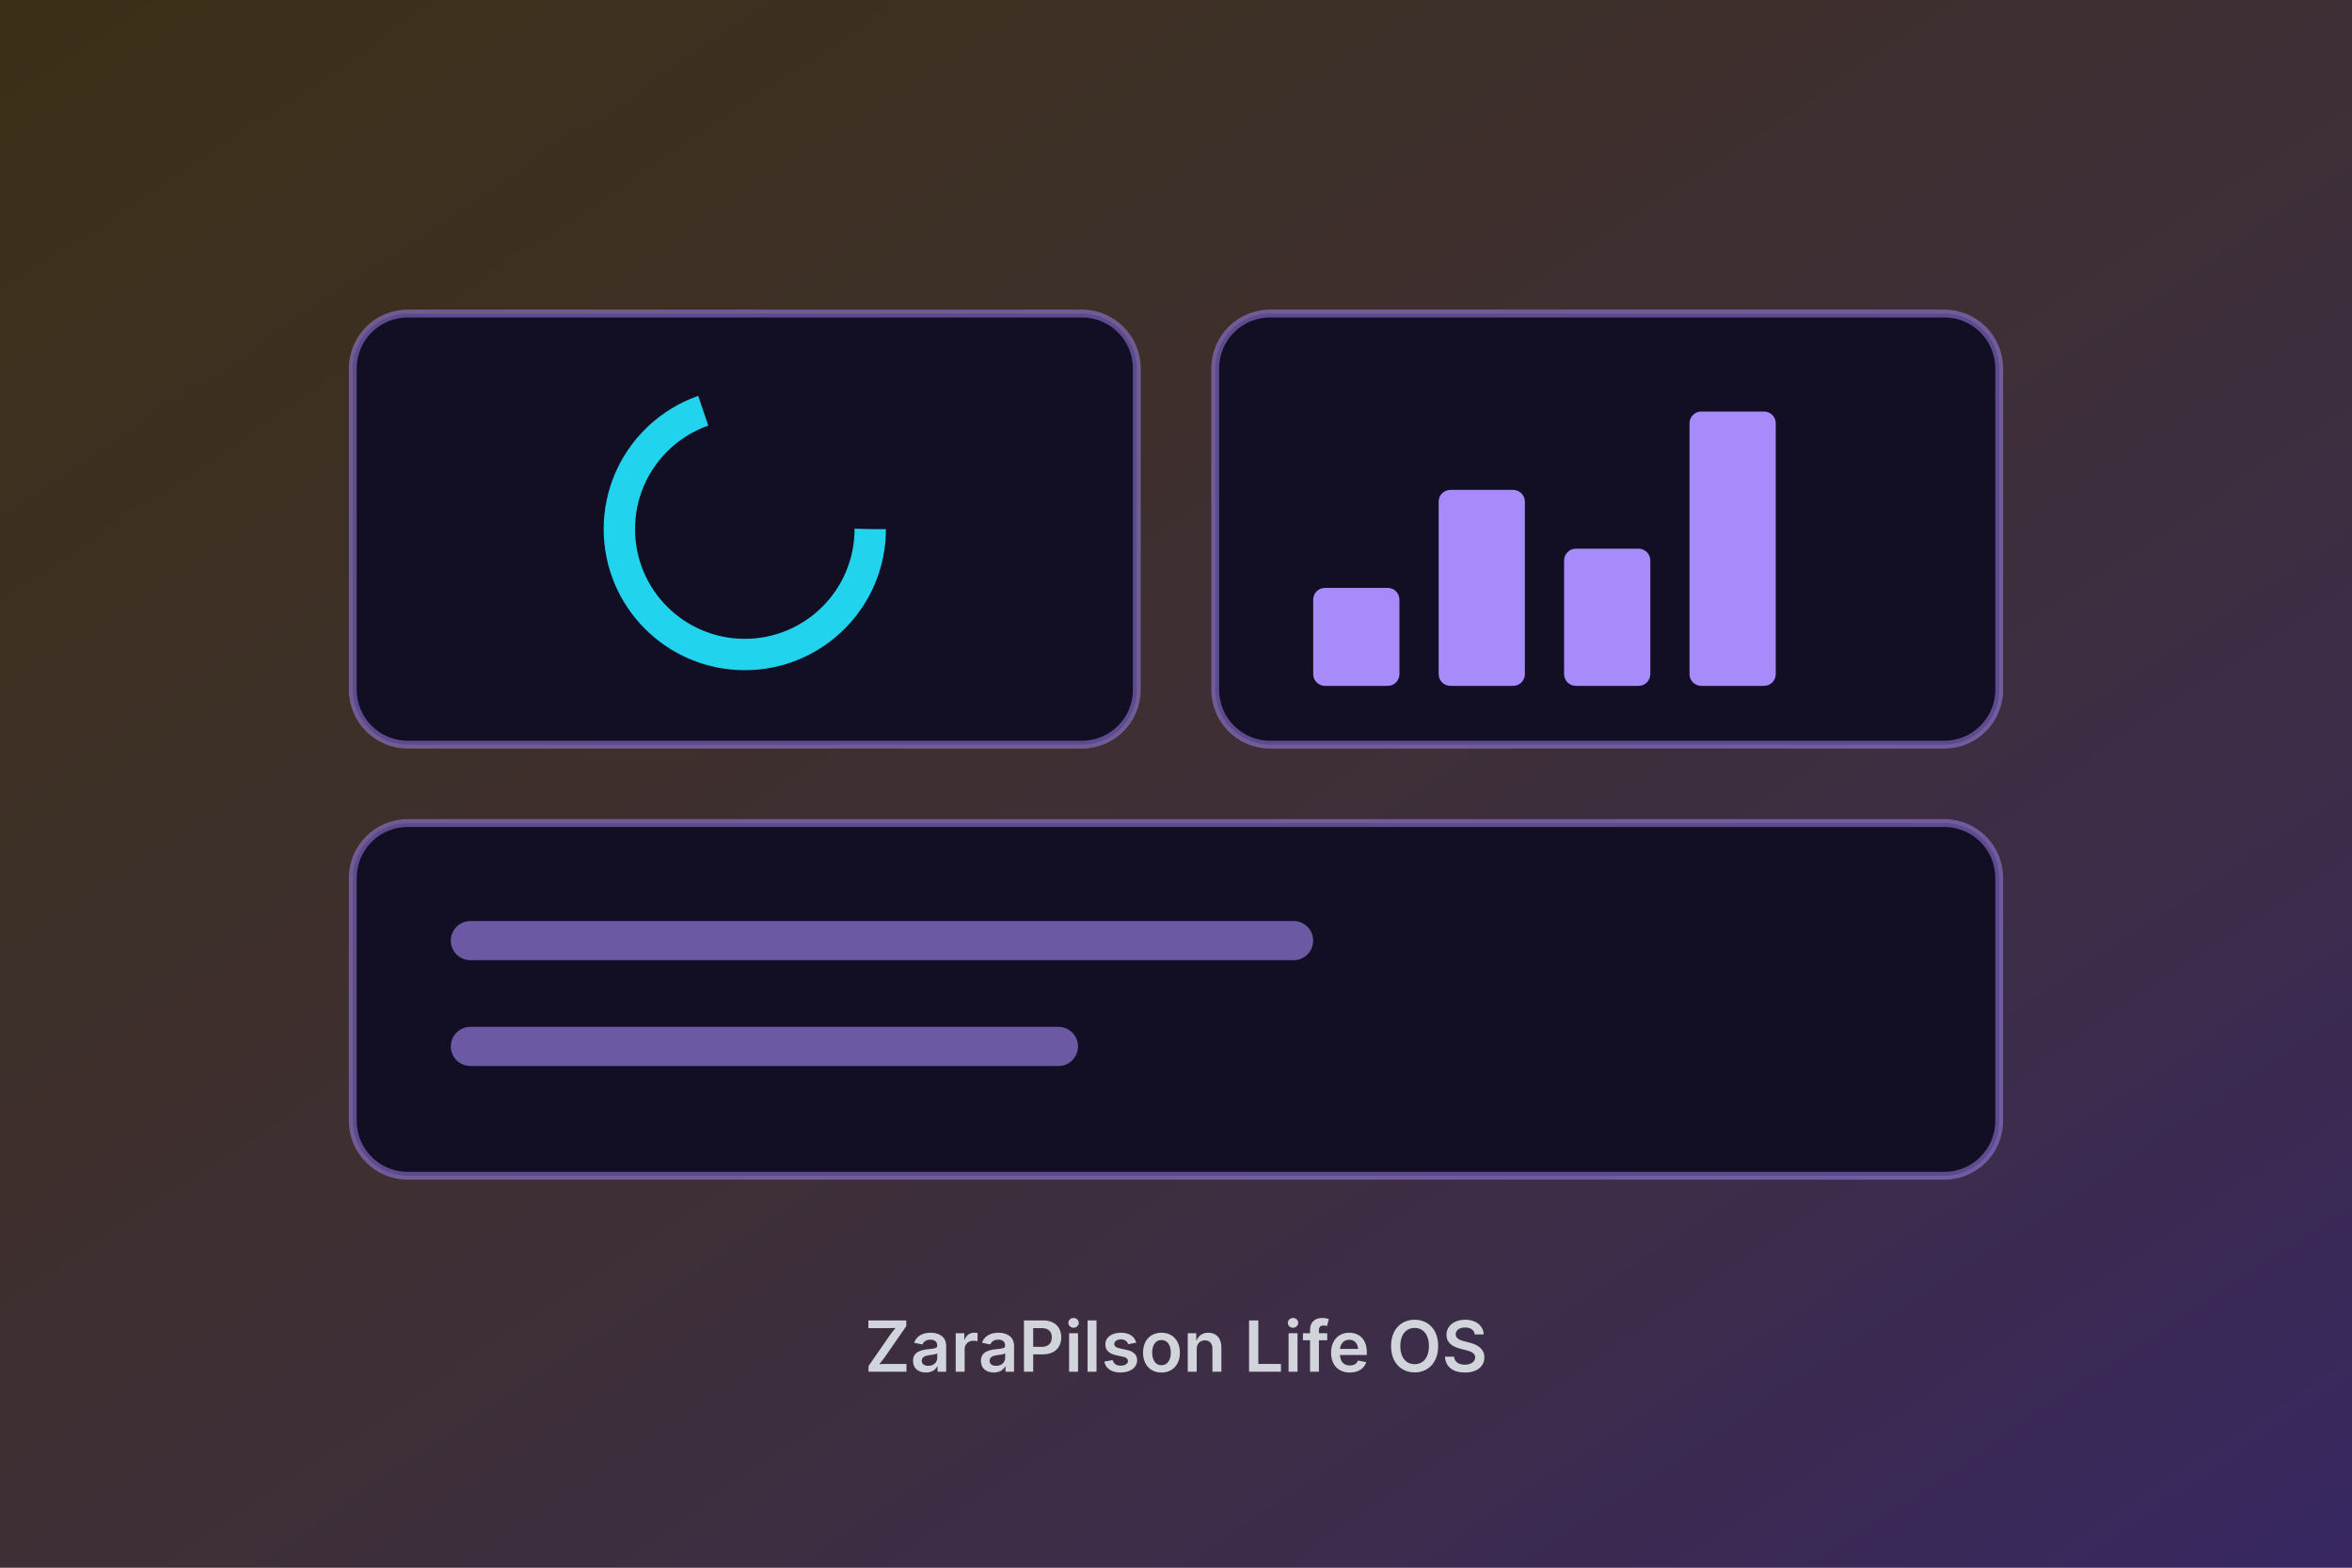
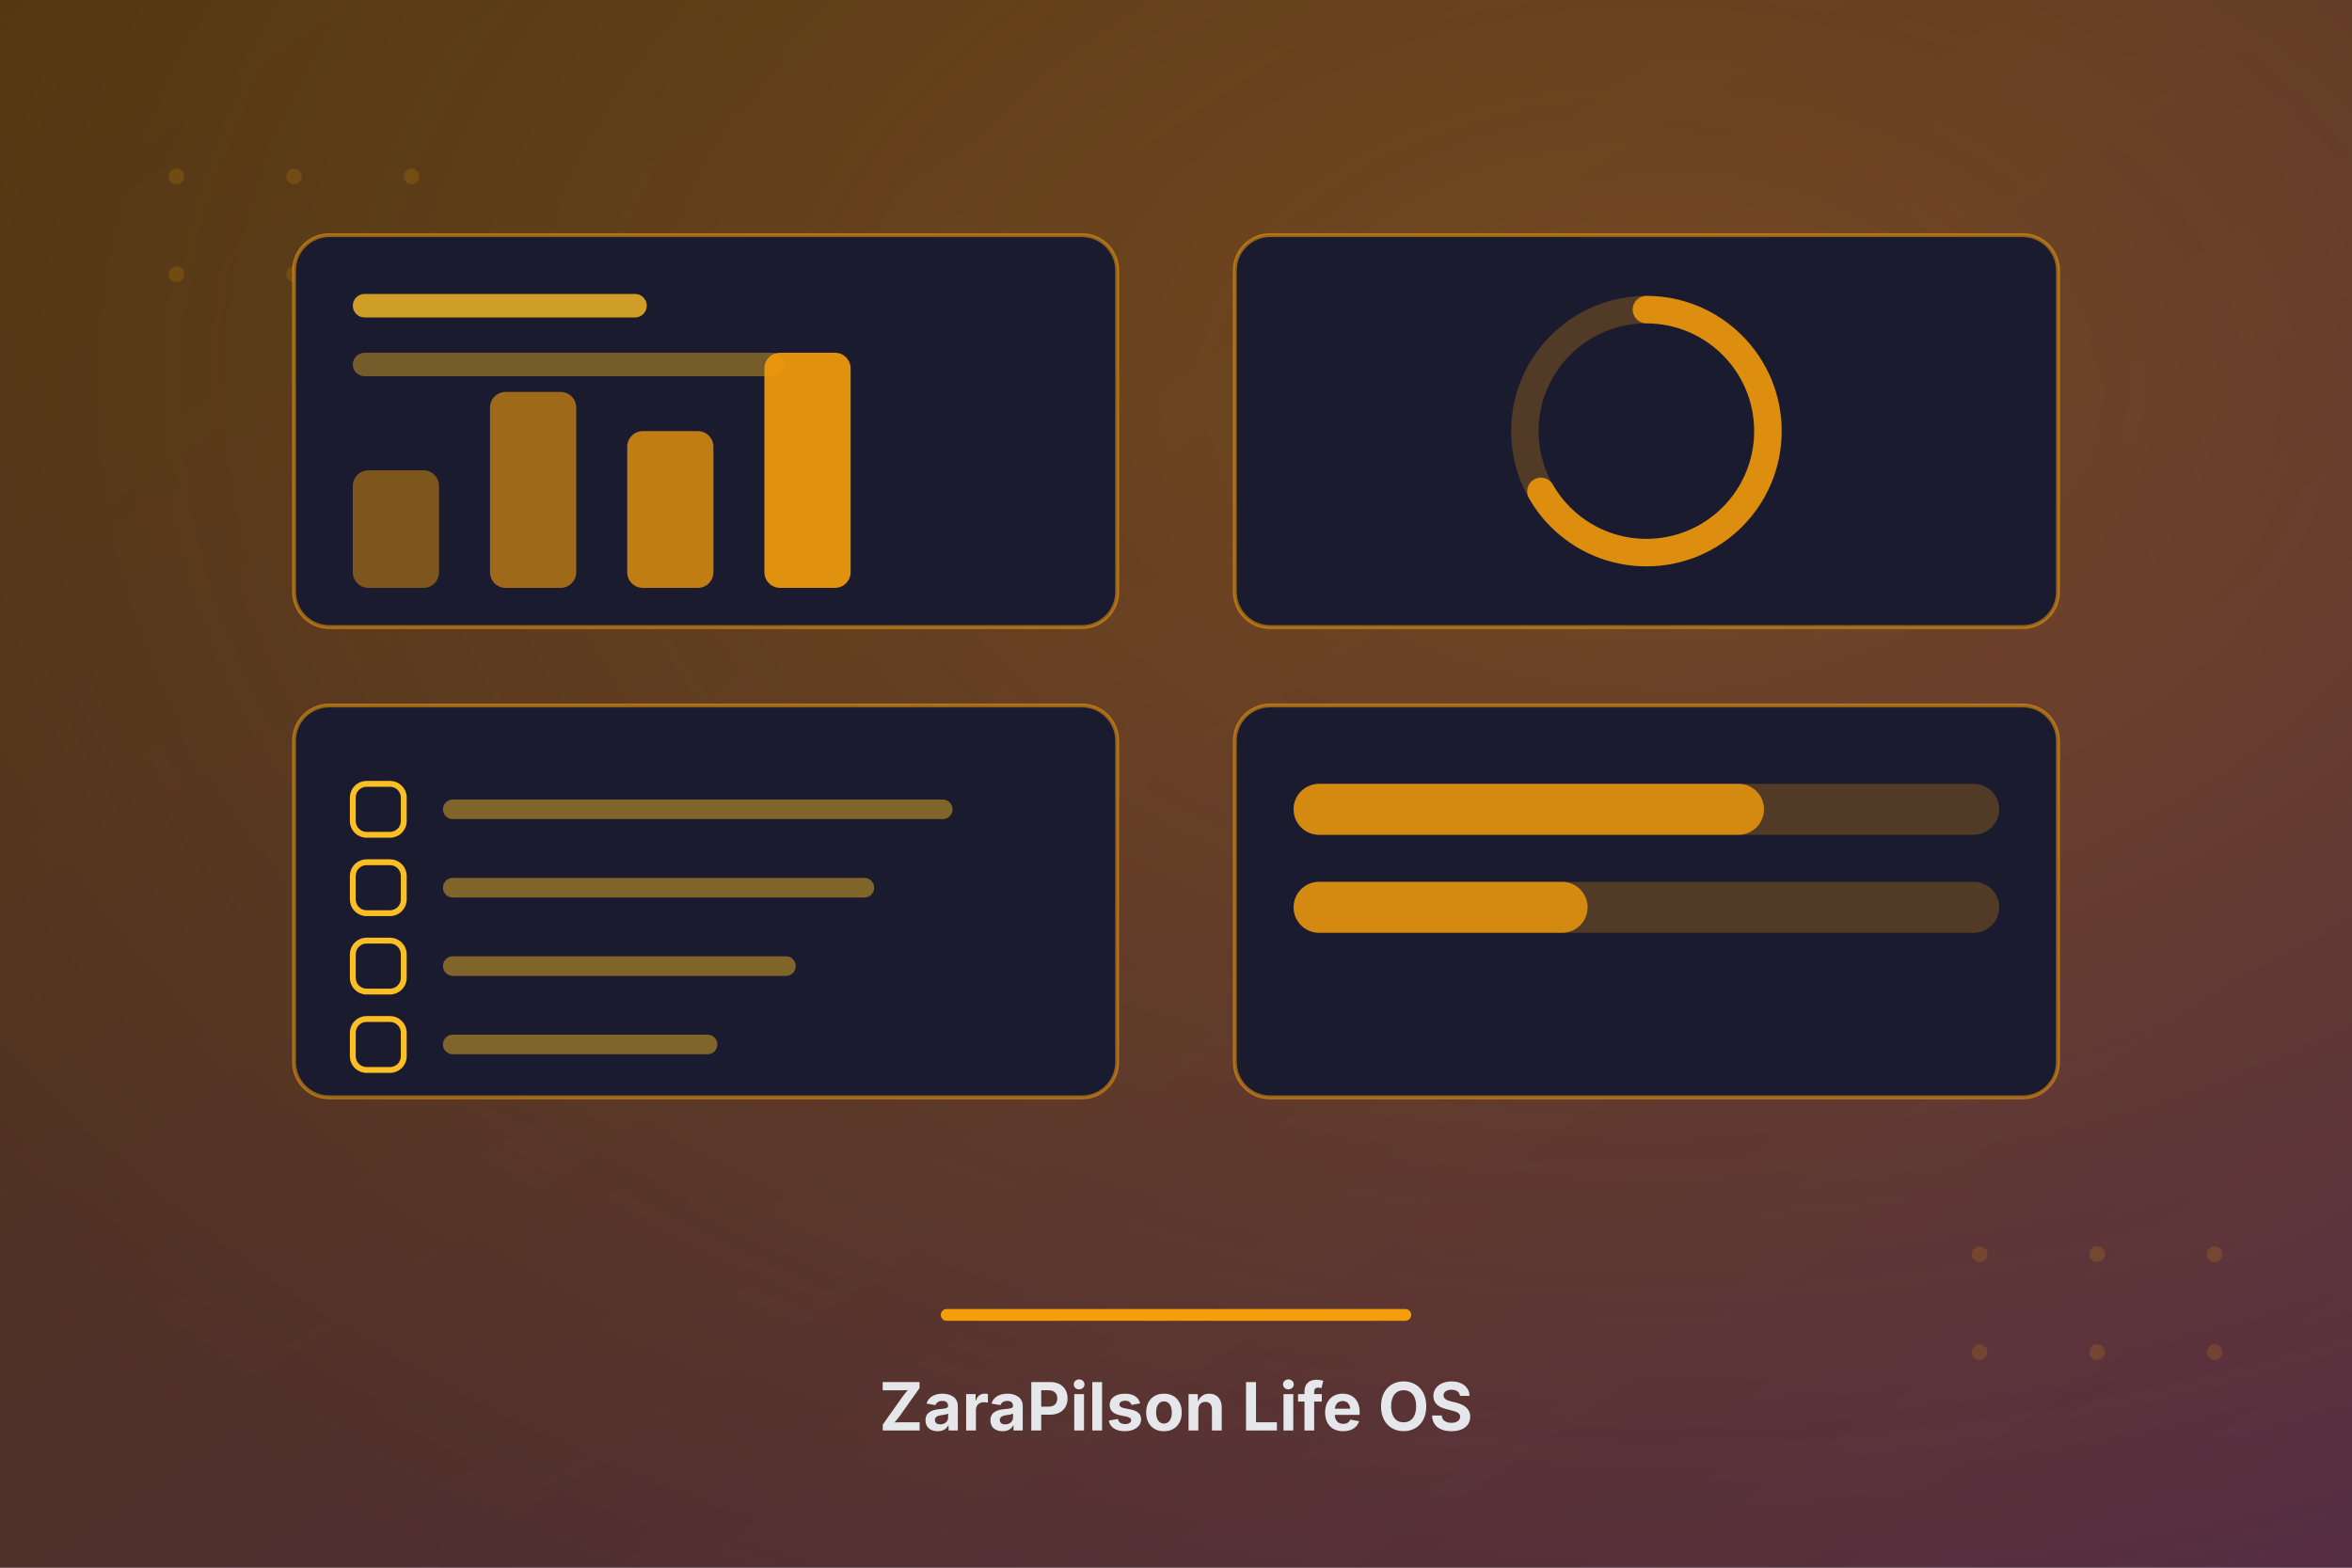
- <svg xmlns="http://www.w3.org/2000/svg" width="600" height="400" viewBox="0 0 600 400">
+ <svg xmlns="http://www.w3.org/2000/svg" width="1200" height="800" viewBox="0 0 1200 800">
  <defs>
-     <linearGradient id="g" x1="0" y1="0" x2="1" y2="1">
-       <stop offset="0" stop-color="#FBBF24" stop-opacity="0.2" />
-       <stop offset="1" stop-color="#8B5CF6" stop-opacity="0.35" />
+     <linearGradient id="gzara" x1="0" y1="0" x2="1" y2="1">
+       <stop offset="0" stop-color="#F59E0B" stop-opacity="0.28" />
+       <stop offset="1" stop-color="#F472B6" stop-opacity="0.30" />
    </linearGradient>
+     <radialGradient id="rzara" cx="0.7" cy="0.25" r="0.9">
+       <stop offset="0" stop-color="#F59E0B" stop-opacity="0.22" />
+       <stop offset="1" stop-color="#F59E0B" stop-opacity="0" />
+     </radialGradient>
  </defs>
-   <rect width="600" height="400" fill="#0B0B14" />
-   <rect width="600" height="400" fill="url(#g)" />
-   <g fill="#120E24" stroke="#A78BFA" stroke-opacity="0.5" stroke-width="2">
-     <rect x="90" y="80" width="200" height="110" rx="14" />
-     <rect x="310" y="80" width="200" height="110" rx="14" />
-     <rect x="90" y="210" width="420" height="90" rx="14" />
+   <rect width="1200" height="800" fill="#0B0B14" />
+   <rect width="1200" height="800" fill="url(#gzara)" />
+   <rect width="1200" height="800" fill="url(#rzara)" />
+   <g fill="#F59E0B" fill-opacity="0.16">
+     <circle cx="90" cy="90" r="4" />
+     <circle cx="150" cy="90" r="4" />
+     <circle cx="210" cy="90" r="4" />
+     <circle cx="90" cy="140" r="4" />
+     <circle cx="150" cy="140" r="4" />
+     <circle cx="210" cy="140" r="4" />
+     <circle cx="1010" cy="640" r="4" />
+     <circle cx="1070" cy="640" r="4" />
+     <circle cx="1130" cy="640" r="4" />
+     <circle cx="1010" cy="690" r="4" />
+     <circle cx="1070" cy="690" r="4" />
+     <circle cx="1130" cy="690" r="4" />
  </g>
-   <circle cx="190" cy="135" r="32" fill="none" stroke="#22D3EE" stroke-width="8" stroke-dasharray="140 201" />
-   <g fill="#A78BFA">
-     <rect x="335" y="150" width="22" height="25" rx="3" />
-     <rect x="367" y="125" width="22" height="50" rx="3" />
-     <rect x="399" y="140" width="22" height="35" rx="3" />
-     <rect x="431" y="105" width="22" height="70" rx="3" />
-   </g>
-   <g fill="#A78BFA" fill-opacity="0.6">
-     <rect x="115" y="235" width="220" height="10" rx="5" />
-     <rect x="115" y="262" width="160" height="10" rx="5" />
-   </g>
-   <text x="300" y="350" text-anchor="middle" fill="#D1D5DB" font-family="Inter, Arial, sans-serif" font-size="18" font-weight="600">ZaraPilson Life OS</text>
+   <rect x="150" y="120" width="420" height="200" rx="18" fill="#1B1B30" stroke="#F59E0B" stroke-opacity="0.55" stroke-width="2" />
+   <rect x="630" y="120" width="420" height="200" rx="18" fill="#1B1B30" stroke="#F59E0B" stroke-opacity="0.55" stroke-width="2" />
+   <rect x="150" y="360" width="420" height="200" rx="18" fill="#1B1B30" stroke="#F59E0B" stroke-opacity="0.55" stroke-width="2" />
+   <rect x="630" y="360" width="420" height="200" rx="18" fill="#1B1B30" stroke="#F59E0B" stroke-opacity="0.55" stroke-width="2" />
+   <rect x="180" y="150" width="150" height="12" rx="6" fill="#FBBF24" fill-opacity="0.8" />
+   <rect x="180" y="180" width="220" height="12" rx="6" fill="#FBBF24" fill-opacity="0.4" />
+   <rect x="180" y="240" width="44" height="60" rx="8" fill="#F59E0B" fill-opacity="0.45" />
+   <rect x="250" y="200" width="44" height="100" rx="8" fill="#F59E0B" fill-opacity="0.6" />
+   <rect x="320" y="220" width="44" height="80" rx="8" fill="#F59E0B" fill-opacity="0.75" />
+   <rect x="390" y="180" width="44" height="120" rx="8" fill="#F59E0B" fill-opacity="0.9" />
+   <circle cx="840" cy="220" r="62" fill="none" stroke="#F59E0B" stroke-opacity="0.85" stroke-width="14" stroke-dasharray="260 130" stroke-linecap="round" transform="rotate(-90 840 220)" />
+   <circle cx="840" cy="220" r="62" fill="none" stroke="#F59E0B" stroke-opacity="0.25" stroke-width="14" />
+   <rect x="180" y="400" width="26" height="26" rx="7" fill="none" stroke="#FBBF24" stroke-width="3" />
+   <rect x="226" y="408" width="260" height="10" rx="5" fill="#FBBF24" fill-opacity="0.45" />
+   <rect x="180" y="440" width="26" height="26" rx="7" fill="none" stroke="#FBBF24" stroke-width="3" />
+   <rect x="226" y="448" width="220" height="10" rx="5" fill="#FBBF24" fill-opacity="0.45" />
+   <rect x="180" y="480" width="26" height="26" rx="7" fill="none" stroke="#FBBF24" stroke-width="3" />
+   <rect x="226" y="488" width="180" height="10" rx="5" fill="#FBBF24" fill-opacity="0.45" />
+   <rect x="180" y="520" width="26" height="26" rx="7" fill="none" stroke="#FBBF24" stroke-width="3" />
+   <rect x="226" y="528" width="140" height="10" rx="5" fill="#FBBF24" fill-opacity="0.45" />
+   <rect x="660" y="400" width="360" height="26" rx="13" fill="#F59E0B" fill-opacity="0.25" />
+   <rect x="660" y="400" width="240" height="26" rx="13" fill="#F59E0B" fill-opacity="0.8" />
+   <rect x="660" y="450" width="360" height="26" rx="13" fill="#F59E0B" fill-opacity="0.25" />
+   <rect x="660" y="450" width="150" height="26" rx="13" fill="#F59E0B" fill-opacity="0.8" />
+   <rect x="480" y="668" width="240" height="6" rx="3" fill="#F59E0B" />
+   <text x="600" y="730" text-anchor="middle" fill="#E5E7EB" font-family="Inter, Arial, sans-serif" font-size="34" font-weight="700">ZaraPilson Life OS</text>
</svg>
